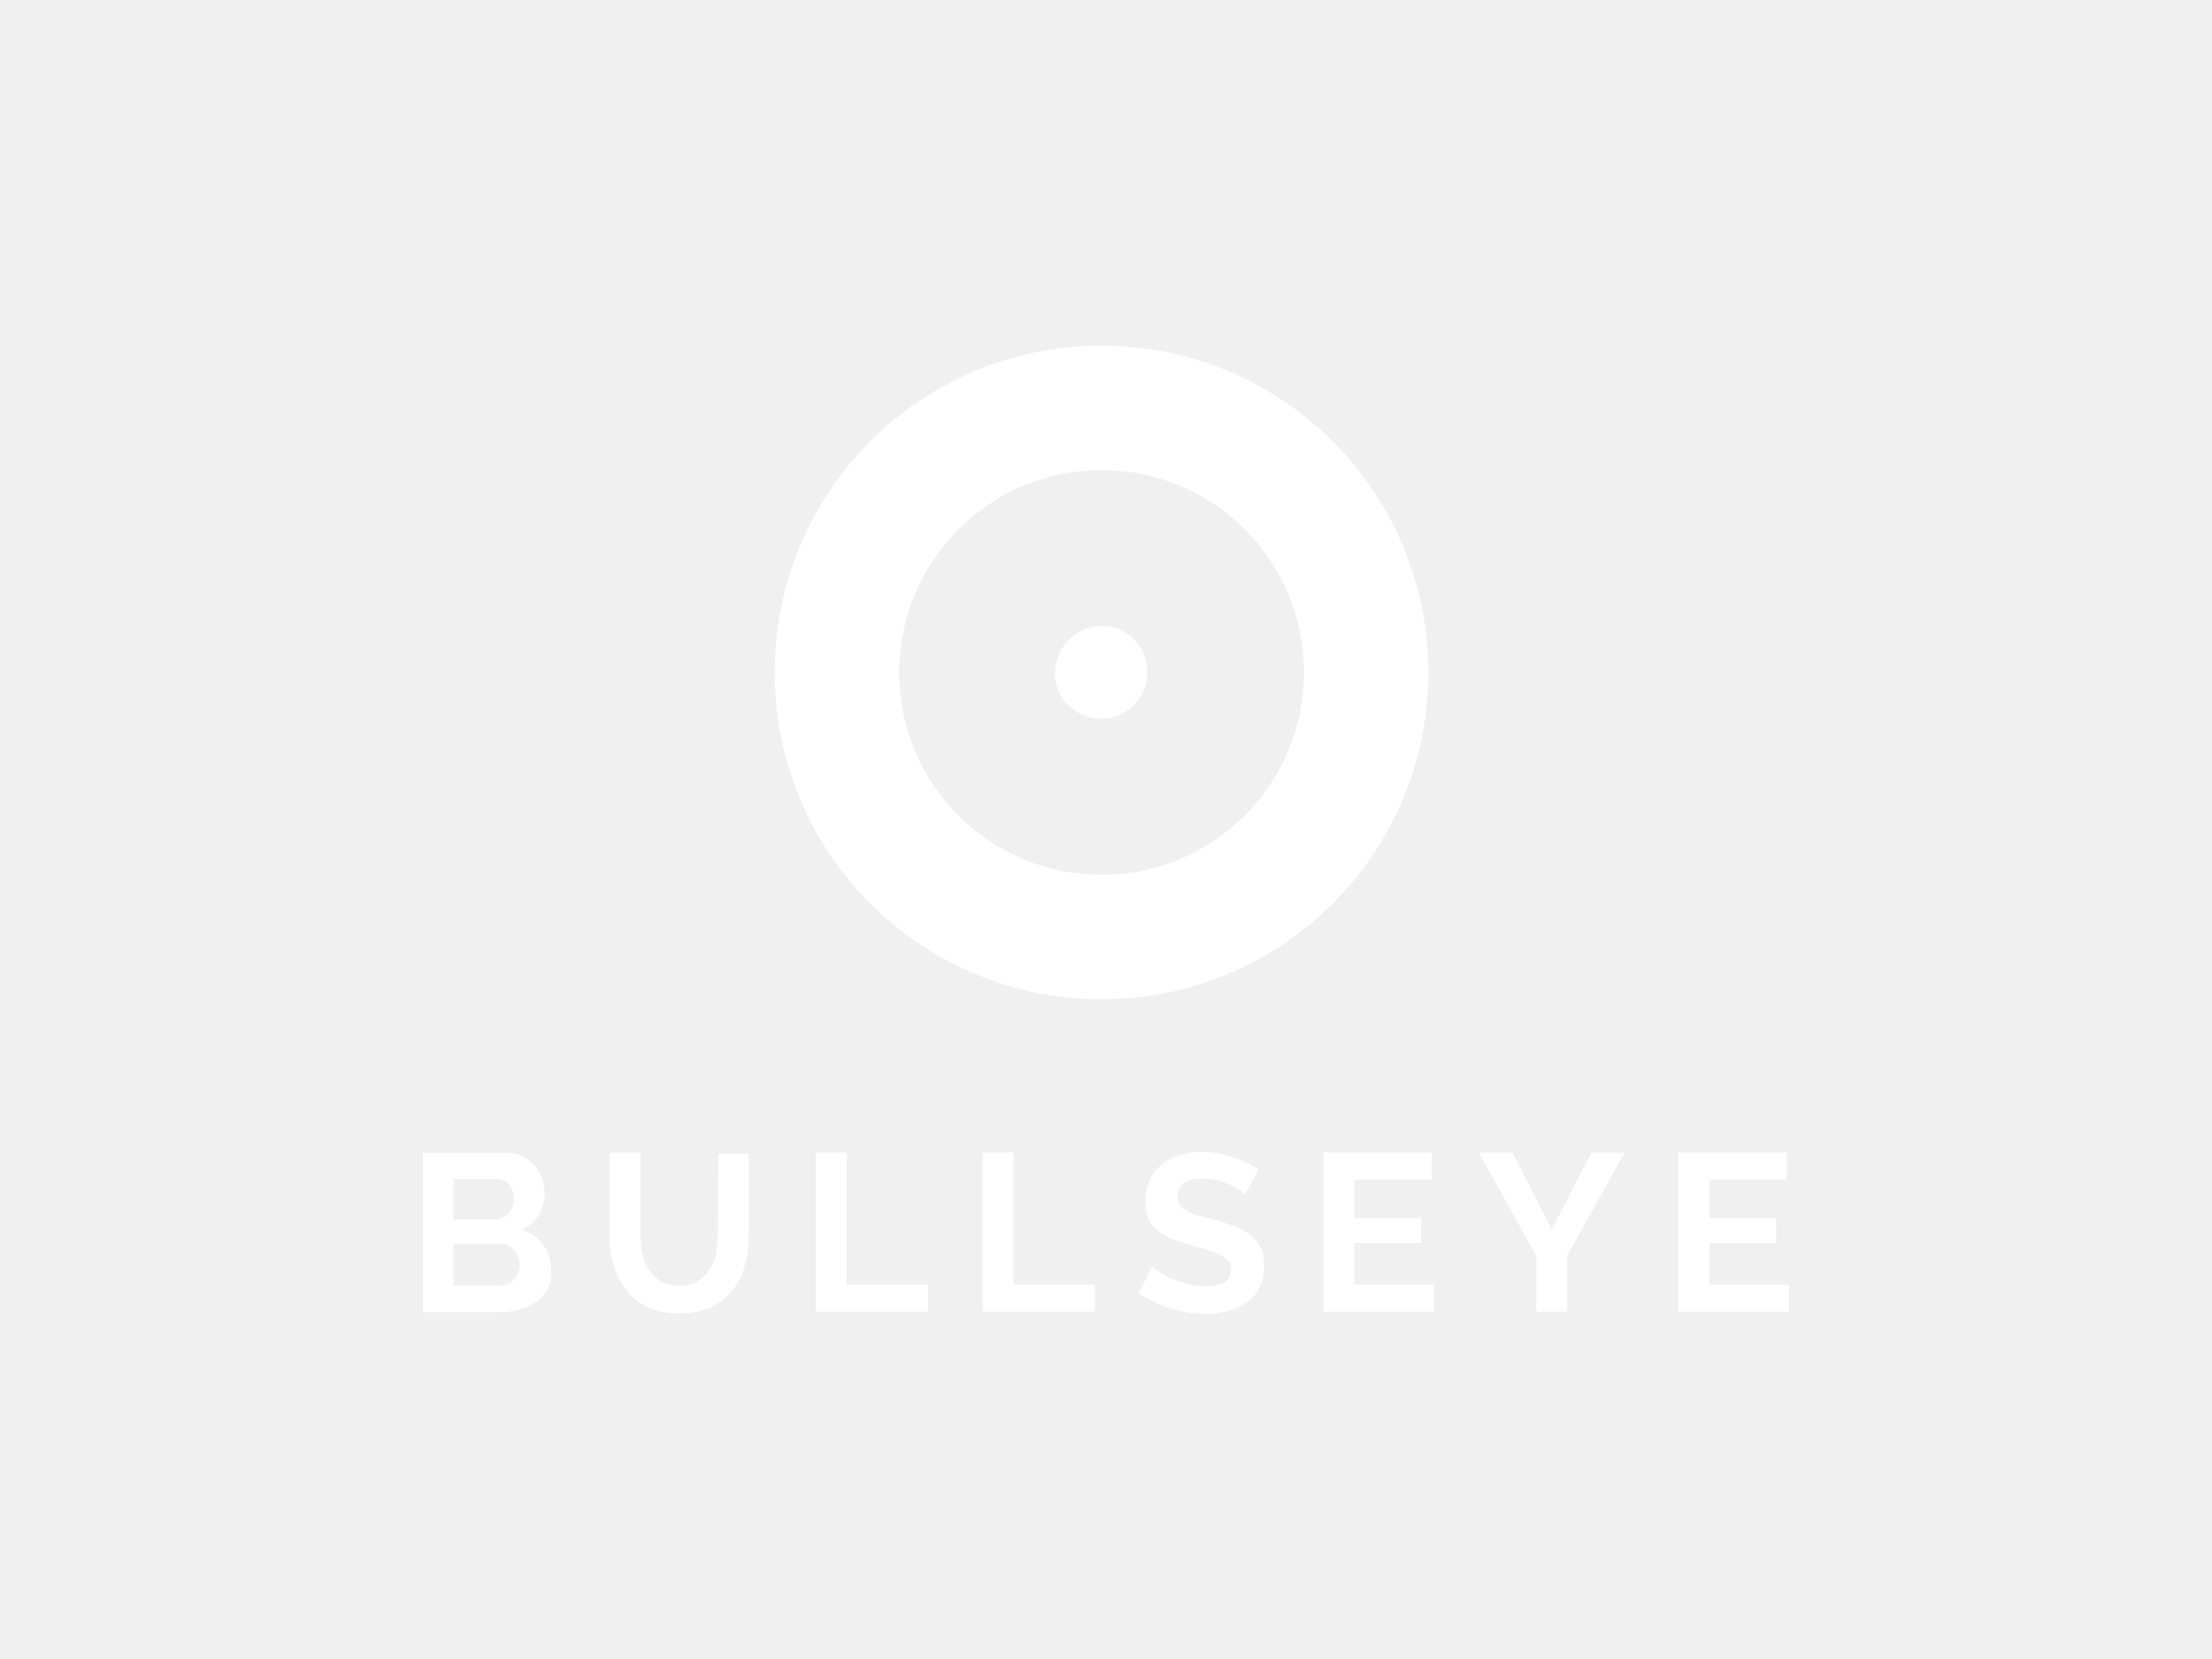
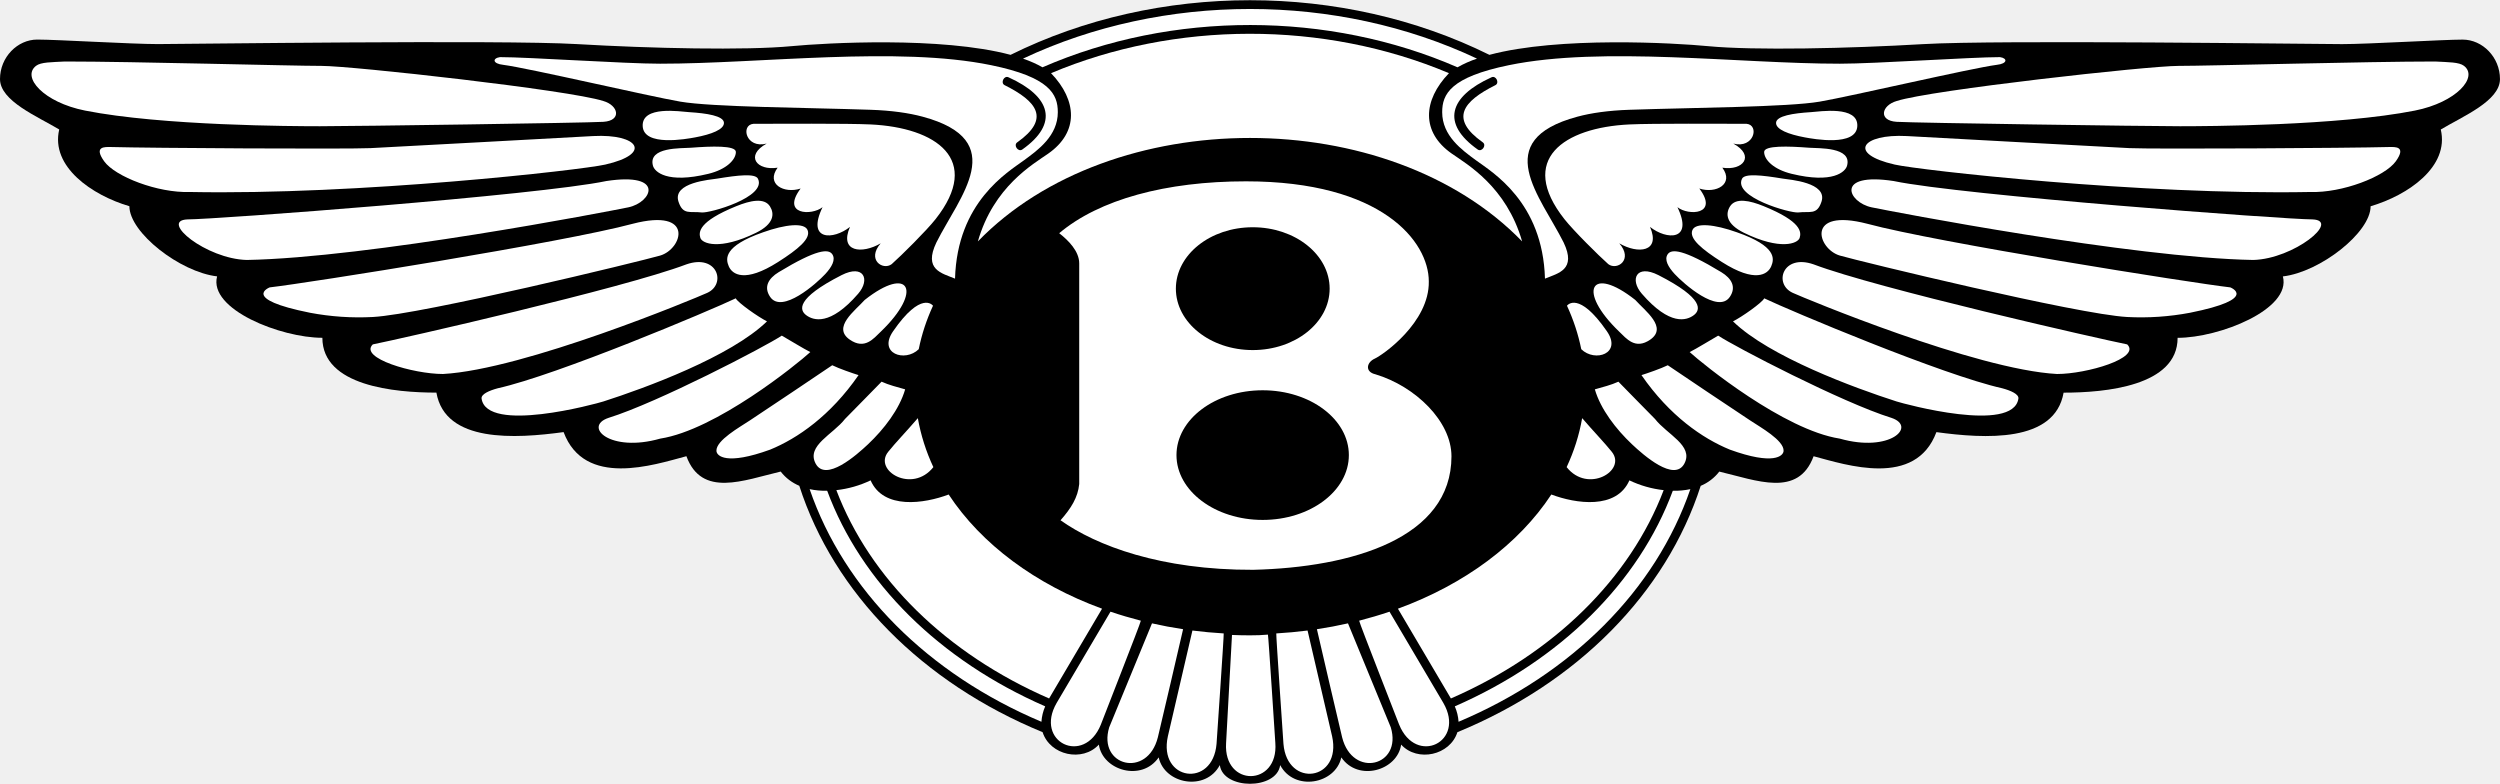
- <svg xmlns="http://www.w3.org/2000/svg" id="Layer_1" x="0px" y="0px" viewBox="0 0 400 300" style="enable-background:new 0 0 400 300;" xml:space="preserve">
-   <style type="text/css">	.st0{fill:#FFFFFF;}</style>
-   <g>
-     <path class="st0" d="M94.3,222.4c1.4-0.6,2.4-1.5,3.1-2.7s1.1-2.5,1.1-3.9c0-0.9-0.2-1.8-0.5-2.7s-0.7-1.7-1.3-2.3  c-0.6-0.7-1.3-1.2-2.1-1.7c-0.8-0.4-1.7-0.6-2.7-0.6H76.5v28.8h13.9c1.3,0,2.5-0.2,3.6-0.5s2.1-0.8,3-1.4s1.5-1.4,2-2.3  s0.7-2,0.7-3.2c0-1.9-0.5-3.5-1.4-4.7C97.3,223.8,96,222.9,94.3,222.4z M82.1,213.2h7.7c0.9,0,1.6,0.3,2.2,1  c0.6,0.6,0.9,1.5,0.9,2.6s-0.3,2-1,2.7c-0.7,0.6-1.5,1-2.4,1H82v-7.3H82.1z M93.7,230.2c-0.2,0.5-0.4,0.9-0.8,1.2  c-0.3,0.3-0.7,0.6-1.2,0.8c-0.4,0.2-0.9,0.3-1.4,0.3H82v-7.6h8.6c0.5,0,0.9,0.1,1.3,0.3s0.8,0.5,1.1,0.8c0.3,0.4,0.5,0.8,0.7,1.2  c0.2,0.5,0.3,1,0.3,1.5C94,229.2,93.9,229.7,93.7,230.2z" />
-     <path class="st0" d="M129.8,223.1c0,1.2-0.1,2.3-0.3,3.5c-0.2,1.1-0.6,2.1-1.2,3c-0.6,0.9-1.3,1.6-2.2,2.1c-0.9,0.5-2,0.8-3.3,0.8  s-2.4-0.3-3.3-0.8s-1.6-1.2-2.2-2.1c-0.6-0.9-0.9-1.9-1.2-3c-0.2-1.1-0.3-2.3-0.3-3.5v-14.7h-5.6v14.7c0,1.9,0.2,3.7,0.7,5.4  c0.4,1.7,1.2,3.2,2.2,4.6s2.3,2.4,3.9,3.2s3.6,1.2,5.9,1.2c2.2,0,4.1-0.4,5.7-1.1c1.6-0.8,2.9-1.8,3.9-3.1s1.8-2.8,2.2-4.5  c0.5-1.7,0.7-3.6,0.7-5.5v-14.7h-5.5L129.8,223.1L129.8,223.1z" />
-     <polygon class="st0" points="153.1,208.4 147.5,208.4 147.5,237.2 167.8,237.2 167.8,232.3 153.1,232.3  " />
-     <polygon class="st0" points="183.3,208.4 177.7,208.4 177.7,237.2 198,237.2 198,232.3 183.3,232.3  " />
-     <path class="st0" d="M226.1,223.3c-0.8-0.6-1.8-1.2-2.9-1.6c-1.1-0.4-2.4-0.8-3.8-1.2c-1.1-0.3-2-0.5-2.9-0.8  c-0.8-0.2-1.5-0.5-2-0.8s-1-0.6-1.2-1c-0.3-0.4-0.4-0.9-0.4-1.5c0-1,0.4-1.8,1.1-2.4c0.8-0.6,1.9-0.9,3.4-0.9  c0.9,0,1.7,0.1,2.6,0.3c0.8,0.2,1.6,0.5,2.3,0.8s1.3,0.6,1.8,1c0.5,0.3,0.8,0.6,1,0.8l2.5-4.5c-1.3-0.9-2.8-1.6-4.5-2.2  c-1.7-0.6-3.6-1-5.6-1c-1.5,0-2.8,0.2-4.1,0.6c-1.3,0.4-2.4,1-3.3,1.7c-1,0.8-1.7,1.7-2.2,2.8s-0.8,2.4-0.8,3.9  c0,1.1,0.2,2.1,0.5,2.9c0.3,0.8,0.8,1.5,1.5,2.1s1.5,1.1,2.5,1.6c1,0.4,2.2,0.9,3.6,1.2c1.1,0.3,2.2,0.6,3.1,0.9  c0.9,0.3,1.7,0.6,2.3,0.9c0.6,0.3,1.1,0.7,1.5,1.1c0.4,0.4,0.5,1,0.5,1.6c0,2-1.5,3-4.6,3c-1.1,0-2.2-0.1-3.2-0.4  c-1.1-0.3-2-0.6-2.9-1s-1.6-0.8-2.2-1.2c-0.6-0.4-1.1-0.7-1.3-1l-2.5,4.8c1.7,1.2,3.6,2.1,5.7,2.8c2.1,0.6,4.2,1,6.4,1  c1.4,0,2.7-0.2,4-0.5s2.4-0.8,3.4-1.5s1.8-1.6,2.3-2.7c0.6-1.1,0.9-2.4,0.9-3.9c0-1.3-0.2-2.4-0.6-3.3  C227.5,224.7,226.9,223.9,226.1,223.3z" />
-     <polygon class="st0" points="244.9,224.8 257,224.8 257,220.3 244.9,220.3 244.9,213.3 258.9,213.3 258.9,208.4 239.3,208.4   239.3,237.2 259.3,237.2 259.3,232.3 244.9,232.3  " />
-     <polygon class="st0" points="280.6,222.3 273.5,208.4 267.4,208.4 277.8,227.1 277.8,237.2 283.4,237.2 283.4,227.1 293.8,208.4   287.8,208.4  " />
-     <polygon class="st0" points="309.1,232.3 309.1,224.8 321.2,224.8 321.2,220.3 309.1,220.3 309.1,213.3 323.1,213.3 323.1,208.4   303.5,208.4 303.5,237.2 323.5,237.2 323.5,232.3  " />
-     <g>
-       <path class="st0" d="M199.2,62.5c-32.7,0-59.1,26.4-59.1,59.1c0,32.7,26.4,59.1,59.1,59.1s59.1-26.5,59.1-59.1   C258.3,89,231.9,62.5,199.2,62.5z M235.8,121.6c0,20.2-16.4,36.6-36.6,36.6s-36.6-16.4-36.6-36.6c0,0,0,0,0,0s0,0,0,0   c0-20.2,16.4-36.6,36.6-36.6S235.8,101.3,235.8,121.6C235.8,121.5,235.8,121.5,235.8,121.6C235.8,121.6,235.8,121.6,235.8,121.6z" />
-       <path class="st0" d="M199.2,113.2c-4.6,0-8.4,3.8-8.4,8.4c0,0.3,0,0.6,0,0.9c0,0.1,0,0.2,0,0.2c0,0.2,0.1,0.4,0.1,0.6   c0,0.1,0,0.1,0,0.2c0,0.2,0.1,0.4,0.2,0.6c0,0,0,0,0,0c1.1,3.4,4.3,5.9,8,5.9c4.6,0,8.4-3.8,8.4-8.4   C207.6,117,203.8,113.2,199.2,113.2z" />
-     </g>
-   </g>
+ <svg xmlns="http://www.w3.org/2000/svg" width="2500" height="784" viewBox="0 0 140.53 44.046">
+   <path d="M71.961 42.996c.795 1.498 3.107 1.073 3.437-.433.951 1.386 3.153.739 3.363-.719.921 1.004 2.748.602 3.162-.698.006-.019-.006.019 0 0C88.7 38.359 93.66 33.317 95.6 27.298a2.58 2.58 0 0 0 1.045-.801c2.096.493 4.438 1.479 5.301-.863 1.85.493 5.729 1.784 6.903-1.355 2.712.37 6.656.616 7.15-2.219 2.342 0 6.409-.37 6.409-3.082 2.343 0 6.41-1.603 5.917-3.452 2.096-.246 4.932-2.465 4.932-3.944 2.095-.616 4.438-2.219 3.944-4.314 1.232-.74 3.328-1.603 3.328-2.835s-.986-2.219-2.096-2.219-5.301.254-6.78.254c-1.478 0-19.353-.247-23.544 0-4.191.246-9.492.362-12.081.116-1.907-.184-8.404-.556-12.305.487-8.262-4.094-18.653-4.095-26.917 0-3.9-1.042-10.398-.67-12.306-.489-2.589.247-7.889.13-12.081-.116-4.191-.247-22.066 0-23.545 0s-5.67-.254-6.78-.254S0 3.199 0 4.431c0 1.233 2.096 2.096 3.329 2.835-.494 2.096 1.849 3.698 3.944 4.314 0 1.479 2.835 3.698 4.931 3.944-.493 1.85 3.575 3.452 5.917 3.452 0 2.711 4.068 3.082 6.41 3.082.493 2.835 4.438 2.589 7.15 2.219 1.174 3.14 5.054 1.849 6.903 1.355.863 2.343 3.205 1.356 5.301.863.286.372.646.63 1.045.801 1.94 6.02 6.901 11.062 13.677 13.849.005.019-.006-.019 0 0 .414 1.3 2.241 1.702 3.162.698.21 1.458 2.412 2.104 3.363.719.329 1.506 2.642 1.931 3.436.433.189 1.401 3.204 1.401 3.393.001z" />
+   <path d="M48.939 26.99c.725 1.657 3.016 1.312 4.388.795 1.83 2.784 4.874 5.05 8.622 6.419l-2.977 5.046c-5.787-2.521-10.071-6.741-11.959-11.71a5.99 5.99 0 0 0 1.926-.55z" fill="#fff" />
+   <path d="M58.541 40.56c-6.389-2.698-11.085-7.418-13.03-13.076.321.07.654.097.987.091 1.905 5.147 6.304 9.521 12.254 12.118a2.6 2.6 0 0 0-.211.867zM61.884 40.711a.085.085 0 0 1-.003.009c-.947 2.33-3.756.982-2.485-1.218l3.027-5.13c.555.188 1.124.356 1.706.506.012.079-2.212 5.727-2.245 5.833zM65.085 41.436c-.586 2.331-3.396 1.62-2.735-.562l2.406-5.846c.572.13 1.155.24 1.748.329.006.022-1.419 6.079-1.419 6.079zM68.384 41.804c-.209 2.508-3.288 2.073-2.736-.425 0 .002 1.375-5.935 1.38-5.948.578.073 1.164.129 1.759.163.021.054-.401 6.16-.403 6.21zM68.92 41.766c0 .001.328-6.071.333-6.086.576.024 1.427.041 2.02-.019.028.052.41 6.042.416 6.091.186 2.455-2.916 2.505-2.769.014zM2.028 3.687c.276-.211.87-.2 1.621-.242 3.821 0 12.697.247 14.423.247s13.93 1.356 15.84 1.973c.863.247 1.048 1.109 0 1.171-1.048.062-14.076.248-15.925.248-1.434 0-8.893-.025-13.204-.88-2.332-.463-3.584-1.885-2.755-2.517zM6.225 8.252c2.219.062 13.313.124 14.608.062 1.294-.062 11.341-.616 12.512-.678 2.533-.133 3.353.995.678 1.603-1.356.309-13.868 1.726-23.36 1.541-1.788.062-4.191-.863-4.808-1.726-.616-.863.062-.802.37-.802zM10.54 12.321c1.541 0 19.723-1.356 23.545-2.157 3.324-.506 2.574 1.202 1.232 1.479-1.128.233-14.608 2.835-21.449 2.958-2.281-.061-4.931-2.219-3.328-2.28zM15.162 16.142c2.158-.247 16.519-2.527 20.402-3.575 3.512-.91 2.803 1.424 1.541 1.788-1.124.324-13.363 3.303-16.149 3.452a14.781 14.781 0 0 1-3.528-.238c-3.936-.787-2.266-1.427-2.266-1.427zM20.956 19.347c1.541-.308 14.053-3.144 17.628-4.499 1.742-.607 2.266 1.104 1.171 1.602-.678.308-10.293 4.314-14.854 4.561-1.664 0-4.742-.896-3.945-1.664zM41.357 16.758c-1.417.678-10.046 4.315-13.375 5.055-.462.123-.95.327-.911.584.296 1.968 6.422.294 6.847.158 2.356-.755 7.159-2.518 9.196-4.503-.493-.246-1.633-1.047-1.757-1.294zM43.946 18.854c-.924.616-6.965 3.761-9.738 4.623-1.449.483.076 1.973 2.906 1.166 3.128-.485 7.695-4.186 8.435-4.864-.37-.185-1.171-.678-1.603-.925zM46.782 20.519c-1.117.764-3.267 2.192-4.632 3.103-.563.376-1.907 1.119-1.878 1.713.014.284.554.823 3.021-.073 1.534-.628 3.391-1.905 4.968-4.188-.308-.094-1.11-.371-1.479-.555zM49.555 21.443c-.578.578-1.325 1.368-2.056 2.096-.673.868-2.173 1.493-1.657 2.496.559 1.086 2.319-.477 2.953-1.075.896-.847 1.761-1.966 2.086-3.086-.432-.123-.925-.246-1.326-.431z" fill="#fff" />
+   <path d="M28.106 3.199c1.603 0 7.026.37 8.999.37 5.668 0 13.338-1 18.61.083 3.277.673 3.747 1.622 3.747 2.642 0 1.327-1.109 2.124-1.895 2.7-.924.678-3.76 2.342-3.883 6.657-.739-.308-1.787-.493-1.047-2.034 1.291-2.583 4.194-5.729-.771-7.069-.783-.211-1.748-.349-2.927-.389-3.636-.123-8.909-.15-10.697-.458-1.787-.308-8.534-1.884-9.951-2.068-.617-.065-.617-.373-.185-.434z" fill="#fff" />
+   <path d="M42.355 6.947c1.294 0 5.257-.027 6.586.036 3.676.175 6.301 1.966 3.646 5.327-.52.657-1.91 2.034-2.465 2.527-.493.37-1.418-.247-.617-1.171-1.048.616-2.342.493-1.726-.924-.925.74-2.465.801-1.541-1.109-.616.493-2.342.432-1.233-1.048-.924.308-1.972-.247-1.294-1.171-1.171.186-1.849-.678-.616-1.355-1.171.305-1.479-1.051-.74-1.112zM38.739 6.292c-.499-.032-2.664-.384-2.612.783.052 1.168 2.457.727 2.951.635.91-.169 1.637-.447 1.616-.824-.021-.387-.969-.532-1.955-.594zM38.827 8.293c-.526.04-2.417-.053-2.122 1.015.093.336.788 1.016 3.113.451 1.019-.248 1.547-.794 1.547-1.228 0-.379-1.37-.327-2.538-.238zM40.32 10.027c-.374.062-2.542.21-2.179 1.303.254.762.644.521 1.305.6.436.052 3.666-.858 3.161-1.894-.15-.308-1.1-.204-2.287-.009zM41.392 11.576c-2.15.873-2.122 1.464-2.024 1.783.097.32 1.083.715 3.123-.282 1.033-.505 1.046-1.079.792-1.485-.317-.509-1.119-.33-1.891-.016zM42.897 13.044c-2.238.78-2.11 1.492-1.933 1.91.195.462.902.954 2.77-.236 1.128-.718 1.862-1.32 1.661-1.798-.182-.434-1.249-.321-2.498.124zM43.773 15.286c-.587.356-.854.838-.484 1.387.662.984 2.614-.752 3.104-1.283.364-.394.597-.808.391-1.111-.213-.312-.875-.288-3.011 1.007zM47.307 15.453c-2.606 1.329-2.356 1.973-1.993 2.248.401.304 1.346.623 2.926-1.203.693-.8.312-1.676-.933-1.045zM48.608 16.847c-.55.615-1.839 1.542-.841 2.233.841.582 1.334-.057 1.748-.453 2.394-2.303 1.602-3.761-.907-1.78z" fill="#fff" />
+   <path d="M56.472 4.775c1.83.915 2.587 1.887.708 3.215-.23.162.054.565.284.403 2.068-1.46 1.623-2.975-.771-4.059-.252-.126-.472.315-.221.441z" />
+   <path d="M81.59 25.638c0-1.966-2.025-3.932-4.274-4.61-.601-.136-.506-.67-.038-.881.45-.204 3.075-2.034 3.038-4.339 0-2.237-2.626-5.627-10.276-5.627-4.5 0-8.25 1.017-10.5 2.916.524.407 1.125 1.017 1.125 1.695v12.407c-.075.746-.45 1.356-1.051 2.034 2.02 1.434 5.637 2.802 10.83 2.785 5.55-.136 11.146-1.77 11.146-6.38z" fill="#fff" />
+   <ellipse cx="70.42" cy="16.214" rx="4.322" ry="3.452" />
+   <ellipse cx="70.977" cy="25.57" rx="4.845" ry="3.644" />
+   <path d="M51.644 19.617c.169-.841.44-1.658.802-2.443-.021-.031-.662-.851-2.241 1.431-.872 1.259.668 1.766 1.439 1.012zM51.593 23.493c-.65.755-1.263 1.389-1.668 1.895-.846 1.058 1.355 2.362 2.541.858a10.977 10.977 0 0 1-.873-2.753zM81.929 3.771a6.226 6.226 0 0 1 1.096-.488c-7.892-3.72-17.629-3.72-25.52 0 .41.142.778.304 1.095.488 7.308-3.183 16.085-3.155 23.329 0z" fill="#fff" />
+   <path d="M85.562 13.558c-.886-3.082-3.098-4.336-3.956-4.936-1.725-1.205-1.631-2.986-.157-4.521-7.043-2.969-15.408-2.935-22.368 0 1.474 1.535 1.567 3.316-.157 4.521-.858.6-3.071 1.854-3.956 4.936 7.523-7.753 23.071-7.754 30.594 0zM91.591 26.99c-.726 1.657-3.017 1.312-4.388.795-1.83 2.784-4.874 5.05-8.623 6.419l2.978 5.046c5.787-2.521 10.07-6.741 11.96-11.71a5.981 5.981 0 0 1-1.927-.55z" fill="#fff" />
+   <path d="M81.989 40.56c6.389-2.698 11.086-7.418 13.03-13.076a4.28 4.28 0 0 1-.987.091c-1.905 5.147-6.304 9.521-12.254 12.118a2.6 2.6 0 0 1 .211.867zM78.645 40.711l.004.009c.947 2.33 3.756.982 2.485-1.218l-3.027-5.13c-.555.188-1.123.356-1.706.506-.012.079 2.212 5.727 2.244 5.833zM75.444 41.436c.587 2.331 3.396 1.62 2.735-.562 0 0-2.28-5.543-2.406-5.846-.571.13-1.154.24-1.747.329-.006.022 1.418 6.079 1.418 6.079zM72.146 41.804c.209 2.508 3.287 2.073 2.735-.425.001.002-1.374-5.935-1.38-5.948-.578.073-1.165.129-1.759.163-.02.054.402 6.16.404 6.21zM138.502 3.687c-.276-.211-.87-.2-1.621-.242-3.821 0-12.697.247-14.423.247s-13.93 1.356-15.84 1.973c-.863.247-1.048 1.109 0 1.171 1.048.062 14.075.248 15.924.248 1.435 0 8.894-.025 13.204-.88 2.334-.463 3.586-1.885 2.756-2.517zM134.304 8.252c-2.219.062-13.312.124-14.607.062-1.294-.062-11.341-.616-12.512-.678-2.533-.133-3.354.995-.678 1.603 1.355.309 13.868 1.726 23.359 1.541 1.787.062 4.191-.863 4.808-1.726s-.061-.802-.37-.802zM129.99 12.321c-1.541 0-19.723-1.356-23.545-2.157-3.324-.506-2.574 1.202-1.232 1.479 1.128.233 14.607 2.835 21.449 2.958 2.28-.061 4.93-2.219 3.328-2.28zM125.368 16.142c-2.157-.247-16.519-2.527-20.401-3.575-3.512-.91-2.804 1.424-1.541 1.788 1.123.324 13.362 3.303 16.148 3.452a14.781 14.781 0 0 0 3.528-.238c3.936-.787 2.266-1.427 2.266-1.427zM119.574 19.347c-1.541-.308-14.053-3.144-17.628-4.499-1.741-.607-2.266 1.104-1.171 1.602.678.308 10.293 4.314 14.854 4.561 1.664 0 4.742-.896 3.945-1.664zM99.172 16.758c1.417.678 10.047 4.315 13.375 5.055.462.123.95.327.911.584-.296 1.968-6.422.294-6.847.158-2.355-.755-7.159-2.518-9.196-4.503.494-.246 1.634-1.047 1.757-1.294zM96.583 18.854c.924.616 6.965 3.761 9.738 4.623 1.449.483-.076 1.973-2.906 1.166-3.128-.485-7.695-4.186-8.435-4.864.371-.185 1.172-.678 1.603-.925zM93.749 20.519c1.116.764 3.267 2.192 4.632 3.103.563.376 1.907 1.119 1.878 1.713-.014.284-.554.823-3.021-.073-1.534-.628-3.391-1.905-4.968-4.188.307-.094 1.108-.371 1.479-.555zM90.974 21.443c.578.578 1.326 1.368 2.057 2.096.674.868 2.174 1.493 1.657 2.496-.559 1.086-2.319-.477-2.952-1.075-.896-.847-1.762-1.966-2.087-3.086.432-.123.925-.246 1.325-.431z" fill="#fff" />
+   <path d="M112.424 3.199c-1.603 0-7.026.37-8.999.37-5.669 0-13.339-1-18.61.083-3.277.673-3.747 1.622-3.747 2.642 0 1.327 1.108 2.124 1.894 2.7.925.678 3.761 2.342 3.884 6.657.739-.308 1.787-.493 1.048-2.034-1.292-2.583-4.194-5.729.771-7.069.783-.211 1.748-.349 2.928-.389 3.636-.123 8.909-.15 10.696-.458s8.534-1.884 9.951-2.068c.616-.065.616-.373.184-.434z" fill="#fff" />
+   <path d="M98.174 6.947c-1.294 0-5.257-.027-6.586.036-3.676.175-6.301 1.966-3.646 5.327.52.657 1.91 2.034 2.465 2.527.493.37 1.418-.247.616-1.171 1.049.616 2.343.493 1.727-.924.924.74 2.465.801 1.541-1.109.616.493 2.342.432 1.232-1.048.925.308 1.973-.247 1.294-1.171 1.172.186 1.85-.678.616-1.355 1.173.305 1.481-1.051.741-1.112zM101.791 6.292c.499-.032 2.664-.384 2.612.783-.052 1.168-2.457.727-2.951.635-.91-.169-1.637-.447-1.616-.824.021-.387.969-.532 1.955-.594zM101.704 8.293c.525.04 2.417-.053 2.121 1.015-.093.336-.787 1.016-3.112.451-1.02-.248-1.547-.794-1.547-1.228 0-.379 1.369-.327 2.538-.238zM100.209 10.027c.374.062 2.542.21 2.179 1.303-.254.762-.644.521-1.305.6-.436.052-3.666-.858-3.161-1.894.151-.308 1.101-.204 2.287-.009zM99.138 11.576c2.149.873 2.121 1.464 2.024 1.783-.098.32-1.083.715-3.123-.282-1.033-.505-1.047-1.079-.793-1.485.318-.509 1.12-.33 1.892-.016zM97.632 13.044c2.238.78 2.11 1.492 1.933 1.91-.195.462-.902.954-2.771-.236-1.128-.718-1.862-1.32-1.66-1.798.183-.434 1.249-.321 2.498.124zM96.756 15.286c.587.356.854.838.484 1.387-.661.984-2.614-.752-3.104-1.283-.363-.394-.597-.808-.391-1.111.213-.312.876-.288 3.011 1.007zM93.223 15.453c2.606 1.329 2.356 1.973 1.993 2.248-.401.304-1.346.623-2.926-1.203-.693-.8-.312-1.676.933-1.045zM91.921 16.847c.55.615 1.839 1.542.842 2.233-.842.582-1.335-.057-1.748-.453-2.394-2.303-1.602-3.761.906-1.78z" fill="#fff" />
+   <path d="M84.058 4.775c-1.83.915-2.587 1.887-.707 3.215.229.162-.055.565-.285.403-2.067-1.46-1.622-2.975.772-4.059.251-.126.471.315.22.441z" />
+   <path d="M88.886 19.617c-.17-.841-.44-1.658-.803-2.443.021-.031.662-.851 2.241 1.431.873 1.259-.667 1.766-1.438 1.012zM88.936 23.493c.65.755 1.264 1.389 1.669 1.895.846 1.058-1.355 2.362-2.541.858.411-.881.707-1.803.872-2.753z" fill="#fff" />
</svg>
